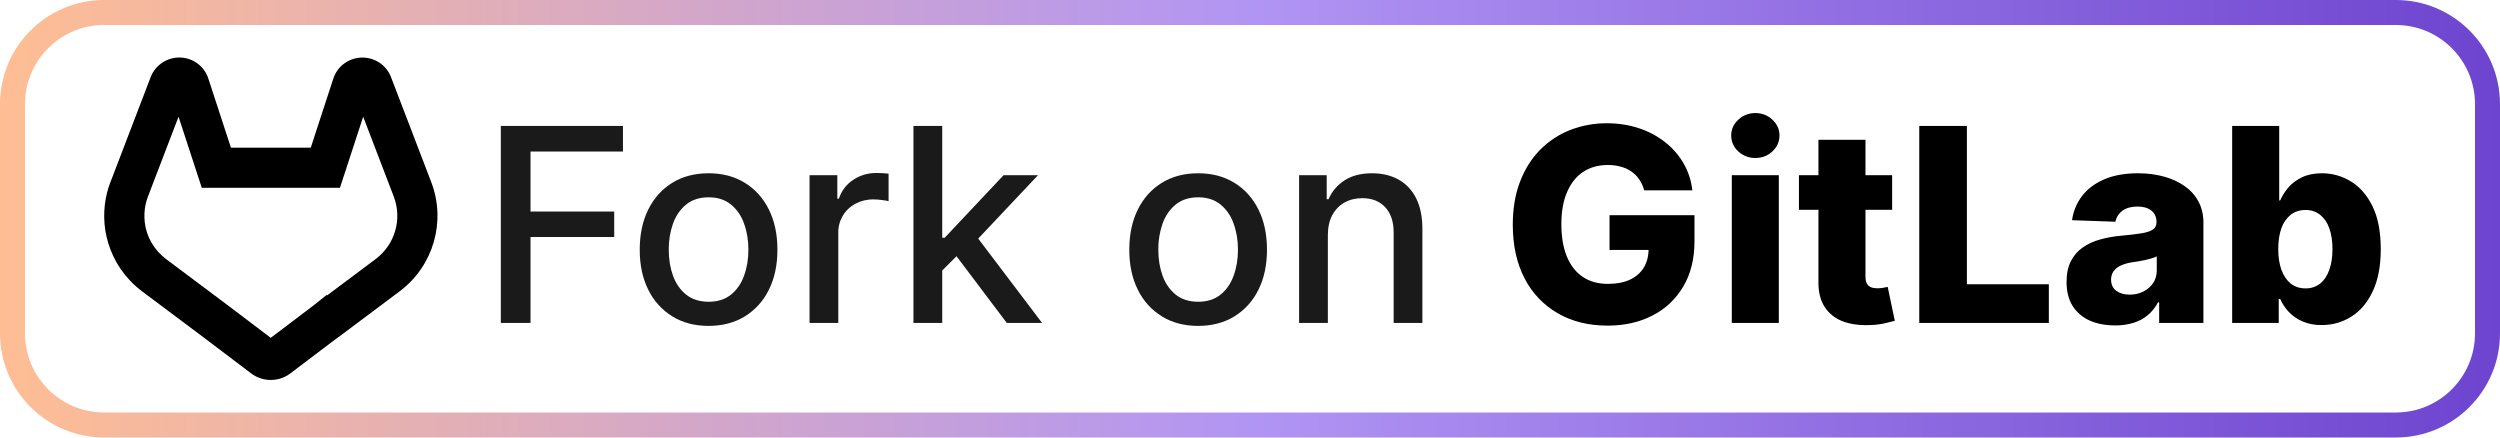
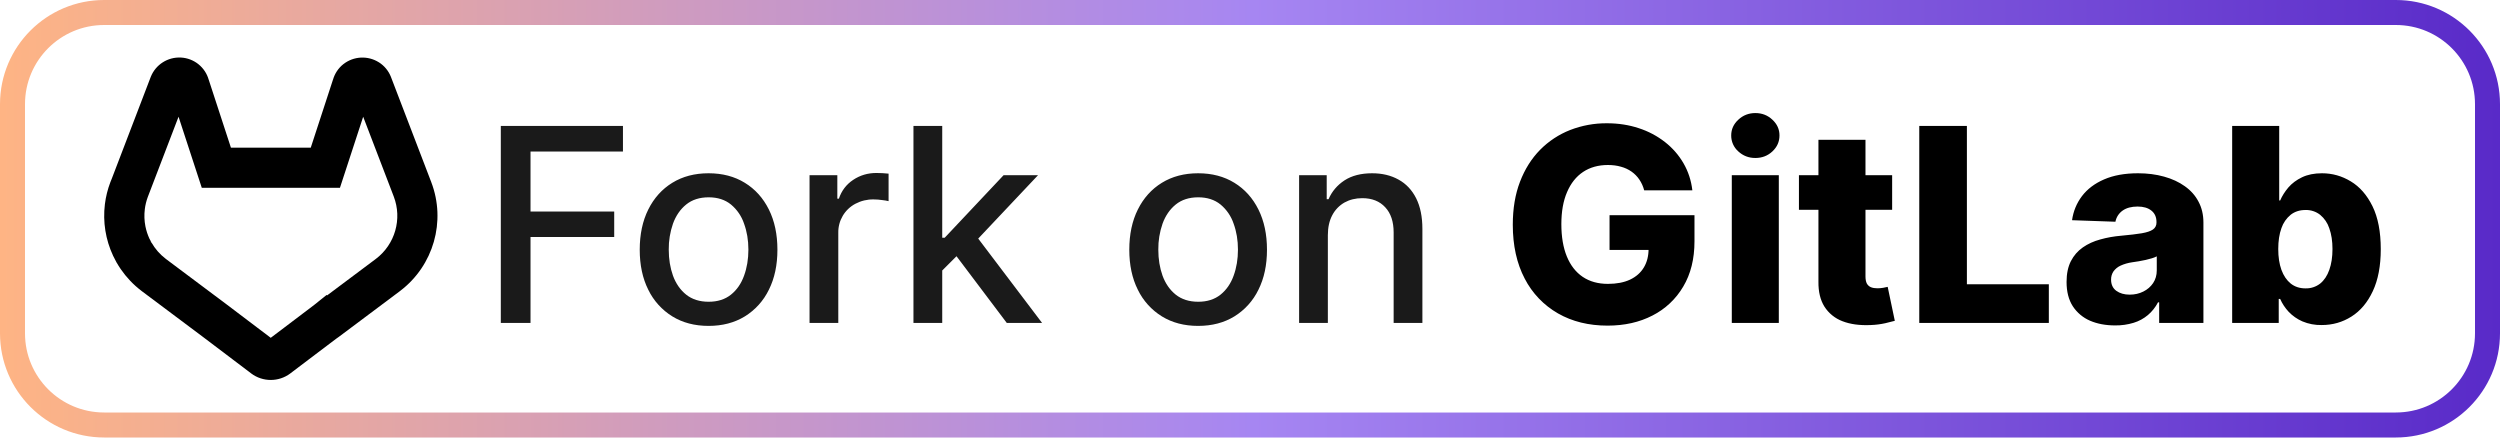
<svg xmlns="http://www.w3.org/2000/svg" width="120" height="21" fill="none" viewBox="0 0 120 21">
  <rect width="120" height="21" fill="currentColor" class="fill" rx="5" />
-   <rect width="118.8" height="19.8" x=".6" y=".6" stroke="url(#paint0_linear_2038_90)" stroke-opacity=".88" stroke-width="1.2" rx="4.4" />
+   <rect width="118.8" height="19.8" x=".6" y=".6" stroke="url(#paint0_linear_2038_90)" stroke-width="1.2" rx="4.4" />
  <g clip-path="url(#clip0_2038_90)">
    <path fill="currentColor" d="M8.683 2.763a1.473 1.473 0 0 0-1.445.923l-.002.005-1.87 4.884-.065.161-.002.005a4.52 4.52 0 0 0-.264 1.06v.002a4.52 4.52 0 0 0 .394 2.474v.003l.002.003v.002l.002.002v.001l.002.001a4.571 4.571 0 0 0 .15.292l.008.015.005.009.003.005.003.003a4.534 4.534 0 0 0 .909 1.12c.09.08.184.158.283.233l.017.014.004.003h.001l2.92 2.186 1.442 1.091.877.664v.001a1.565 1.565 0 0 0 1.878 0v-.001l.877-.664 1.455-1.1-.137.109 3.072-2.3.004-.004a4.523 4.523 0 0 0 1.493-5.226v-.002l-.02-.051-1.914-4.994-.002-.006a1.467 1.467 0 0 0-.577-.696h-.002a1.48 1.48 0 0 0-1.703.09l-.003.001-.002.002a1.463 1.463 0 0 0-.496.756l.012-.044-1.075 3.292h-3.833l-1.076-3.292.013.044a1.464 1.464 0 0 0-.496-.756v-.001a1.47 1.47 0 0 0-.842-.32Zm8.749 2.839L18.88 9.38l.02.053a2.59 2.59 0 0 1-.857 2.993l-.006.004-.006.005-2.329 1.743-.024-.02-.598.479-1.432 1.085-.652.493-.652-.493-1.446-1.095L7.99 12.45l-.037-.03-.007-.004a2.577 2.577 0 0 1-.67-.767l.015.03-.116-.158.1.128a2.591 2.591 0 0 1-.091-.173l-.097-.138.09.126a2.605 2.605 0 0 1-.196-.594 2.594 2.594 0 0 1-.03-.827v-.005a2.611 2.611 0 0 1 .145-.588l1.474-3.847 1.116 3.413h6.631l1.116-3.414ZM5.56 12.465l.075.103-.005-.003-.07-.1Zm.141.273c.03.038.059.077.06.08a28.26 28.26 0 0 0-.06-.08Z" class="base" />
  </g>
  <path fill="currentColor" d="M24.039 15.5V6.045h5.863v1.228h-4.437v2.881h4.017v1.223h-4.017V15.5H24.04Zm9.972.143c-.664 0-1.245-.152-1.74-.457a3.082 3.082 0 0 1-1.154-1.279c-.274-.547-.41-1.188-.41-1.92 0-.736.136-1.379.41-1.93.274-.55.659-.979 1.154-1.283.495-.305 1.076-.457 1.74-.457.665 0 1.245.152 1.74.457.496.304.881.732 1.155 1.283.274.551.41 1.194.41 1.93 0 .732-.136 1.373-.41 1.92a3.082 3.082 0 0 1-1.154 1.28c-.496.304-1.076.456-1.74.456Zm.005-1.159c.43 0 .788-.114 1.071-.341.283-.228.492-.531.628-.91.138-.378.208-.795.208-1.25 0-.453-.07-.869-.208-1.247a2.03 2.03 0 0 0-.628-.919c-.283-.23-.64-.346-1.07-.346-.435 0-.795.115-1.081.346-.283.23-.494.537-.633.919a3.674 3.674 0 0 0-.203 1.246c0 .456.068.873.203 1.251.139.379.35.682.633.91.286.227.646.341 1.08.341Zm4.842 1.016V8.41h1.334v1.126h.074c.129-.382.357-.682.683-.9.33-.222.702-.333 1.117-.333a5.903 5.903 0 0 1 .586.032v1.32a2.47 2.47 0 0 0-.295-.05 2.82 2.82 0 0 0-.425-.033 1.8 1.8 0 0 0-.872.208 1.543 1.543 0 0 0-.822 1.39v4.33h-1.38Zm6.258-2.405-.009-1.685h.24l2.825-3h1.653l-3.222 3.415h-.217l-1.27 1.27Zm-1.27 2.405V6.045h1.381V15.5h-1.38Zm4.479 0-2.54-3.37.952-.965 3.282 4.335h-1.694Zm9.185.143c-.664 0-1.244-.152-1.74-.457a3.082 3.082 0 0 1-1.154-1.279c-.274-.547-.41-1.188-.41-1.92 0-.736.136-1.379.41-1.93.274-.55.659-.979 1.154-1.283.496-.305 1.076-.457 1.74-.457.665 0 1.245.152 1.74.457.496.304.881.732 1.155 1.283.274.551.41 1.194.41 1.93 0 .732-.136 1.373-.41 1.92a3.082 3.082 0 0 1-1.154 1.28c-.496.304-1.076.456-1.74.456Zm.005-1.159c.431 0 .788-.114 1.071-.341.283-.228.492-.531.628-.91.138-.378.208-.795.208-1.25 0-.453-.07-.869-.208-1.247a2.03 2.03 0 0 0-.628-.919c-.283-.23-.64-.346-1.07-.346-.435 0-.795.115-1.081.346-.283.23-.494.537-.633.919a3.677 3.677 0 0 0-.203 1.246c0 .456.068.873.203 1.251.139.379.35.682.633.91.286.227.646.341 1.08.341Zm6.222-3.194v4.21h-1.38V8.41h1.325v1.153h.087c.163-.375.419-.677.767-.905.35-.227.792-.341 1.325-.341.483 0 .906.101 1.269.304.363.2.645.499.845.896.2.397.3.888.3 1.473v4.51h-1.38v-4.344c0-.514-.134-.916-.402-1.205-.268-.292-.636-.439-1.103-.439-.32 0-.605.07-.854.208a1.494 1.494 0 0 0-.587.61c-.141.264-.212.584-.212.96Z" class="tagline" />
  <path fill="currentColor" d="M78.92 9.134a1.66 1.66 0 0 0-.23-.513 1.475 1.475 0 0 0-.375-.383 1.604 1.604 0 0 0-.507-.235c-.191-.056-.4-.083-.628-.083-.459 0-.856.11-1.191.332-.333.222-.59.545-.771.97-.182.421-.273.934-.273 1.537 0 .606.088 1.123.263 1.551.176.428.43.754.762.979.332.224.736.337 1.21.337.418 0 .772-.068 1.061-.203.293-.139.514-.334.665-.587.151-.252.226-.55.226-.89l.425.05h-2.299V10.33h4.077v1.252c0 .846-.18 1.57-.54 2.174a3.592 3.592 0 0 1-1.478 1.39c-.625.323-1.343.484-2.156.484-.901 0-1.694-.195-2.377-.586a4.063 4.063 0 0 1-1.598-1.671c-.381-.726-.572-1.588-.572-2.585 0-.776.115-1.464.346-2.064.231-.603.553-1.114.965-1.533a4.17 4.17 0 0 1 1.44-.95 4.788 4.788 0 0 1 1.769-.324c.547 0 1.057.079 1.528.236a4.08 4.08 0 0 1 1.255.664c.367.287.663.627.891 1.02.228.395.37.827.425 1.298H78.92Zm4.206 6.366V8.41h2.257v7.09h-2.257Zm1.13-7.917c-.316 0-.589-.105-.816-.314a1.01 1.01 0 0 1-.342-.767c0-.295.114-.547.342-.757.227-.212.5-.318.817-.318.32 0 .592.106.817.318.228.21.341.462.341.757 0 .299-.113.554-.341.767-.225.21-.497.314-.817.314Zm6.567.826v1.662h-4.474V8.409h4.474ZM87.285 6.71h2.258v6.56c0 .139.021.251.064.337a.403.403 0 0 0 .199.18c.086.034.19.051.31.051.085 0 .176-.008.272-.023.098-.018.172-.034.221-.046l.342 1.63c-.108.03-.26.069-.457.115a3.798 3.798 0 0 1-.697.088c-.53.024-.984-.037-1.362-.185a1.766 1.766 0 0 1-.864-.702c-.197-.317-.292-.715-.286-1.195V6.71Zm4.84 8.79V6.045h2.286v7.6h3.933V15.5h-6.218Zm9.401.12c-.452 0-.854-.075-1.205-.226a1.877 1.877 0 0 1-.826-.693c-.2-.31-.3-.7-.3-1.168 0-.394.069-.726.207-.997.139-.27.33-.49.573-.66.243-.17.523-.297.84-.383.317-.09.656-.15 1.016-.18.403-.037.728-.075.974-.116.246-.043.424-.103.535-.18a.388.388 0 0 0 .171-.337v-.023c0-.237-.082-.42-.245-.549-.163-.13-.383-.194-.66-.194-.298 0-.538.065-.72.194a.85.85 0 0 0-.346.535l-2.082-.073c.061-.431.22-.816.475-1.155.259-.341.613-.609 1.062-.803.452-.197.996-.295 1.63-.295.452 0 .869.054 1.251.161.381.105.714.259.997.462.283.2.502.446.655.739.157.292.236.626.236 1.001v4.82h-2.124v-.988h-.055c-.126.24-.288.443-.485.61a1.93 1.93 0 0 1-.688.373 2.919 2.919 0 0 1-.886.125Zm.697-1.477c.243 0 .462-.05.656-.148.197-.098.354-.234.47-.406.117-.176.176-.379.176-.61v-.674a1.344 1.344 0 0 1-.236.093 3.935 3.935 0 0 1-.295.078 5.417 5.417 0 0 1-.332.065l-.328.05a2.039 2.039 0 0 0-.545.158.866.866 0 0 0-.342.277.685.685 0 0 0-.115.397c0 .233.083.412.249.535.17.123.384.185.642.185Zm4.921 1.357V6.045h2.258v3.578h.046c.092-.215.223-.423.392-.623.173-.2.391-.363.656-.49.268-.129.588-.193.96-.193.492 0 .953.129 1.38.388.431.258.779.657 1.044 1.195.264.539.397 1.225.397 2.06 0 .802-.128 1.475-.383 2.017-.253.541-.594.947-1.025 1.218-.428.271-.904.407-1.427.407a2.26 2.26 0 0 1-.928-.176 2.03 2.03 0 0 1-.66-.462 2.217 2.217 0 0 1-.406-.614h-.069v1.15h-2.235Zm2.212-3.546c0 .382.05.715.152.998.104.283.254.503.448.66.197.154.432.23.706.23a1.1 1.1 0 0 0 .706-.23c.194-.157.34-.377.439-.66.101-.283.152-.616.152-.998 0-.381-.051-.712-.152-.992a1.4 1.4 0 0 0-.439-.65 1.089 1.089 0 0 0-.706-.232c-.277 0-.512.076-.706.226a1.42 1.42 0 0 0-.448.647c-.102.28-.152.614-.152 1.002Z" class="base" />
  <defs>
    <linearGradient id="paint0_linear_2038_90" x1="0" x2="120" y1="10.5" y2="10.5" gradientUnits="userSpaceOnUse">
      <stop stop-color="#FEB484" />
      <stop offset=".501" stop-color="#A686F2" />
      <stop offset="1" stop-color="#592AC8" />
    </linearGradient>
    <clipPath id="clip0_2038_90">
      <path fill="currentColor" d="M5 2.5h16v16H5z" class="base" />
    </clipPath>
  </defs>
  <style>.fill{color:#fff}.base{color:#000}.tagline{color:#1a1a1a}@media (prefers-color-scheme:dark){.fill{color:#000}.base{color:#fff}.tagline{color:#e8e8e8}}</style>
</svg>
